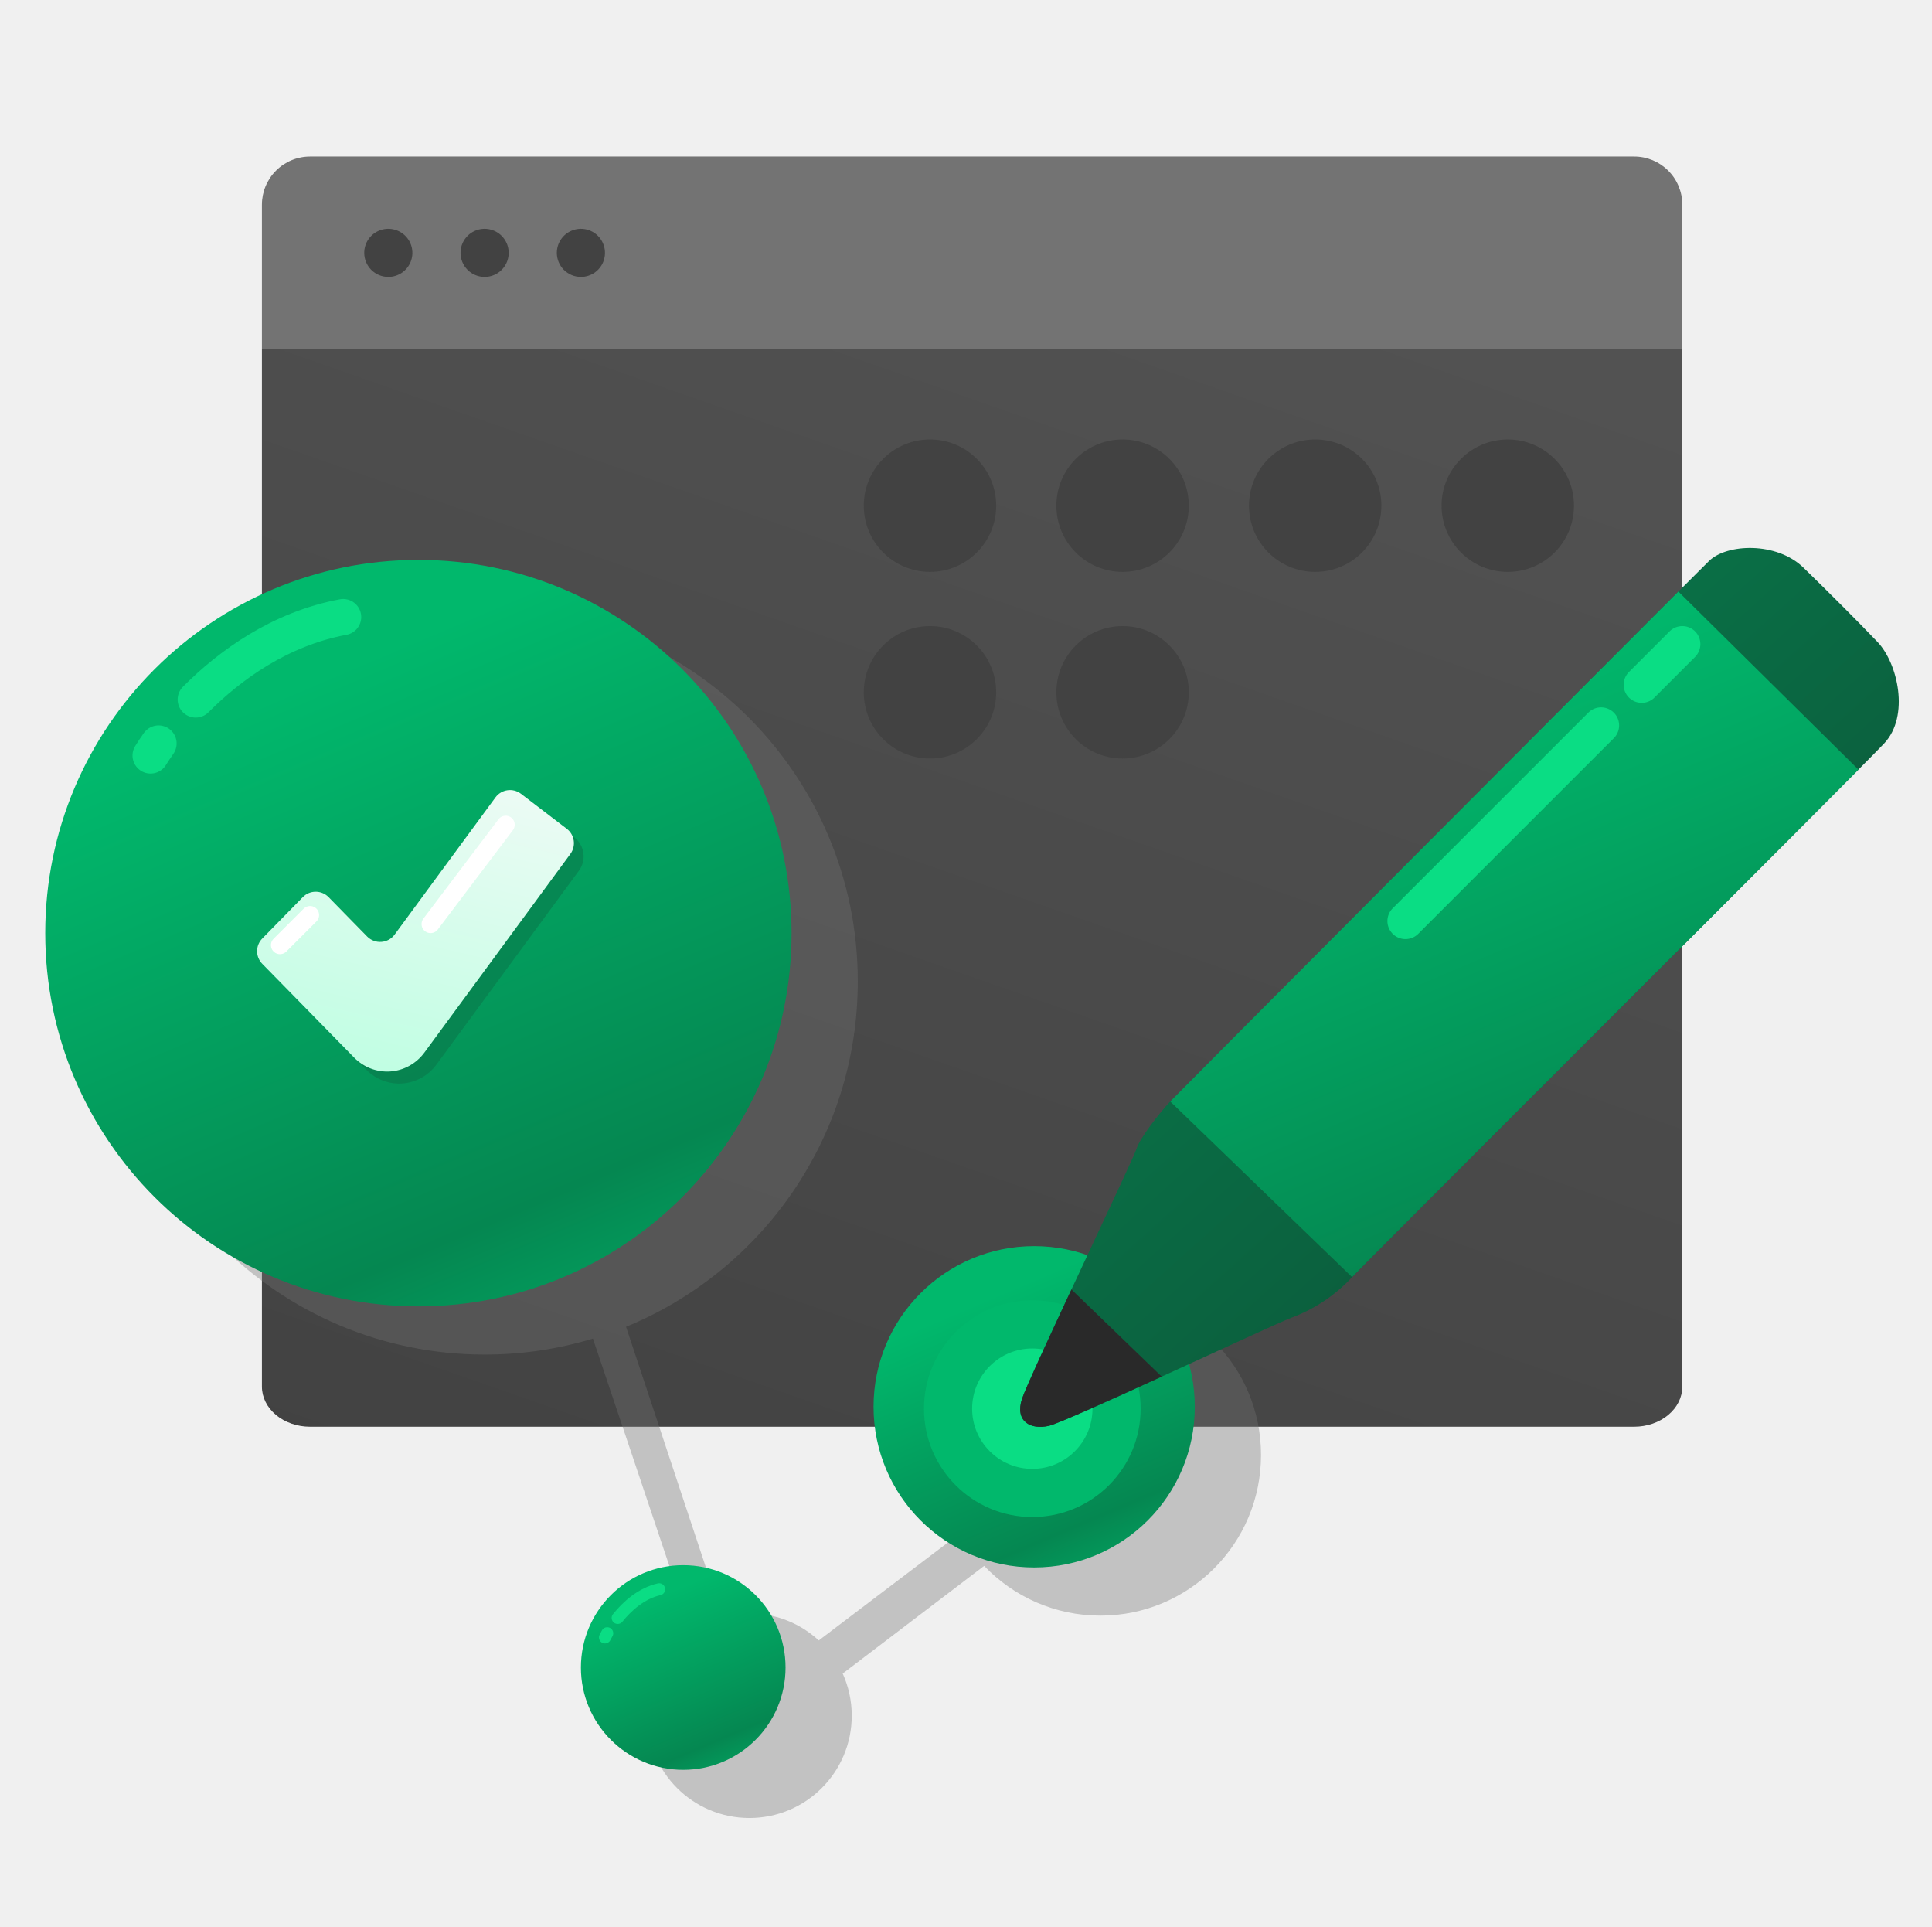
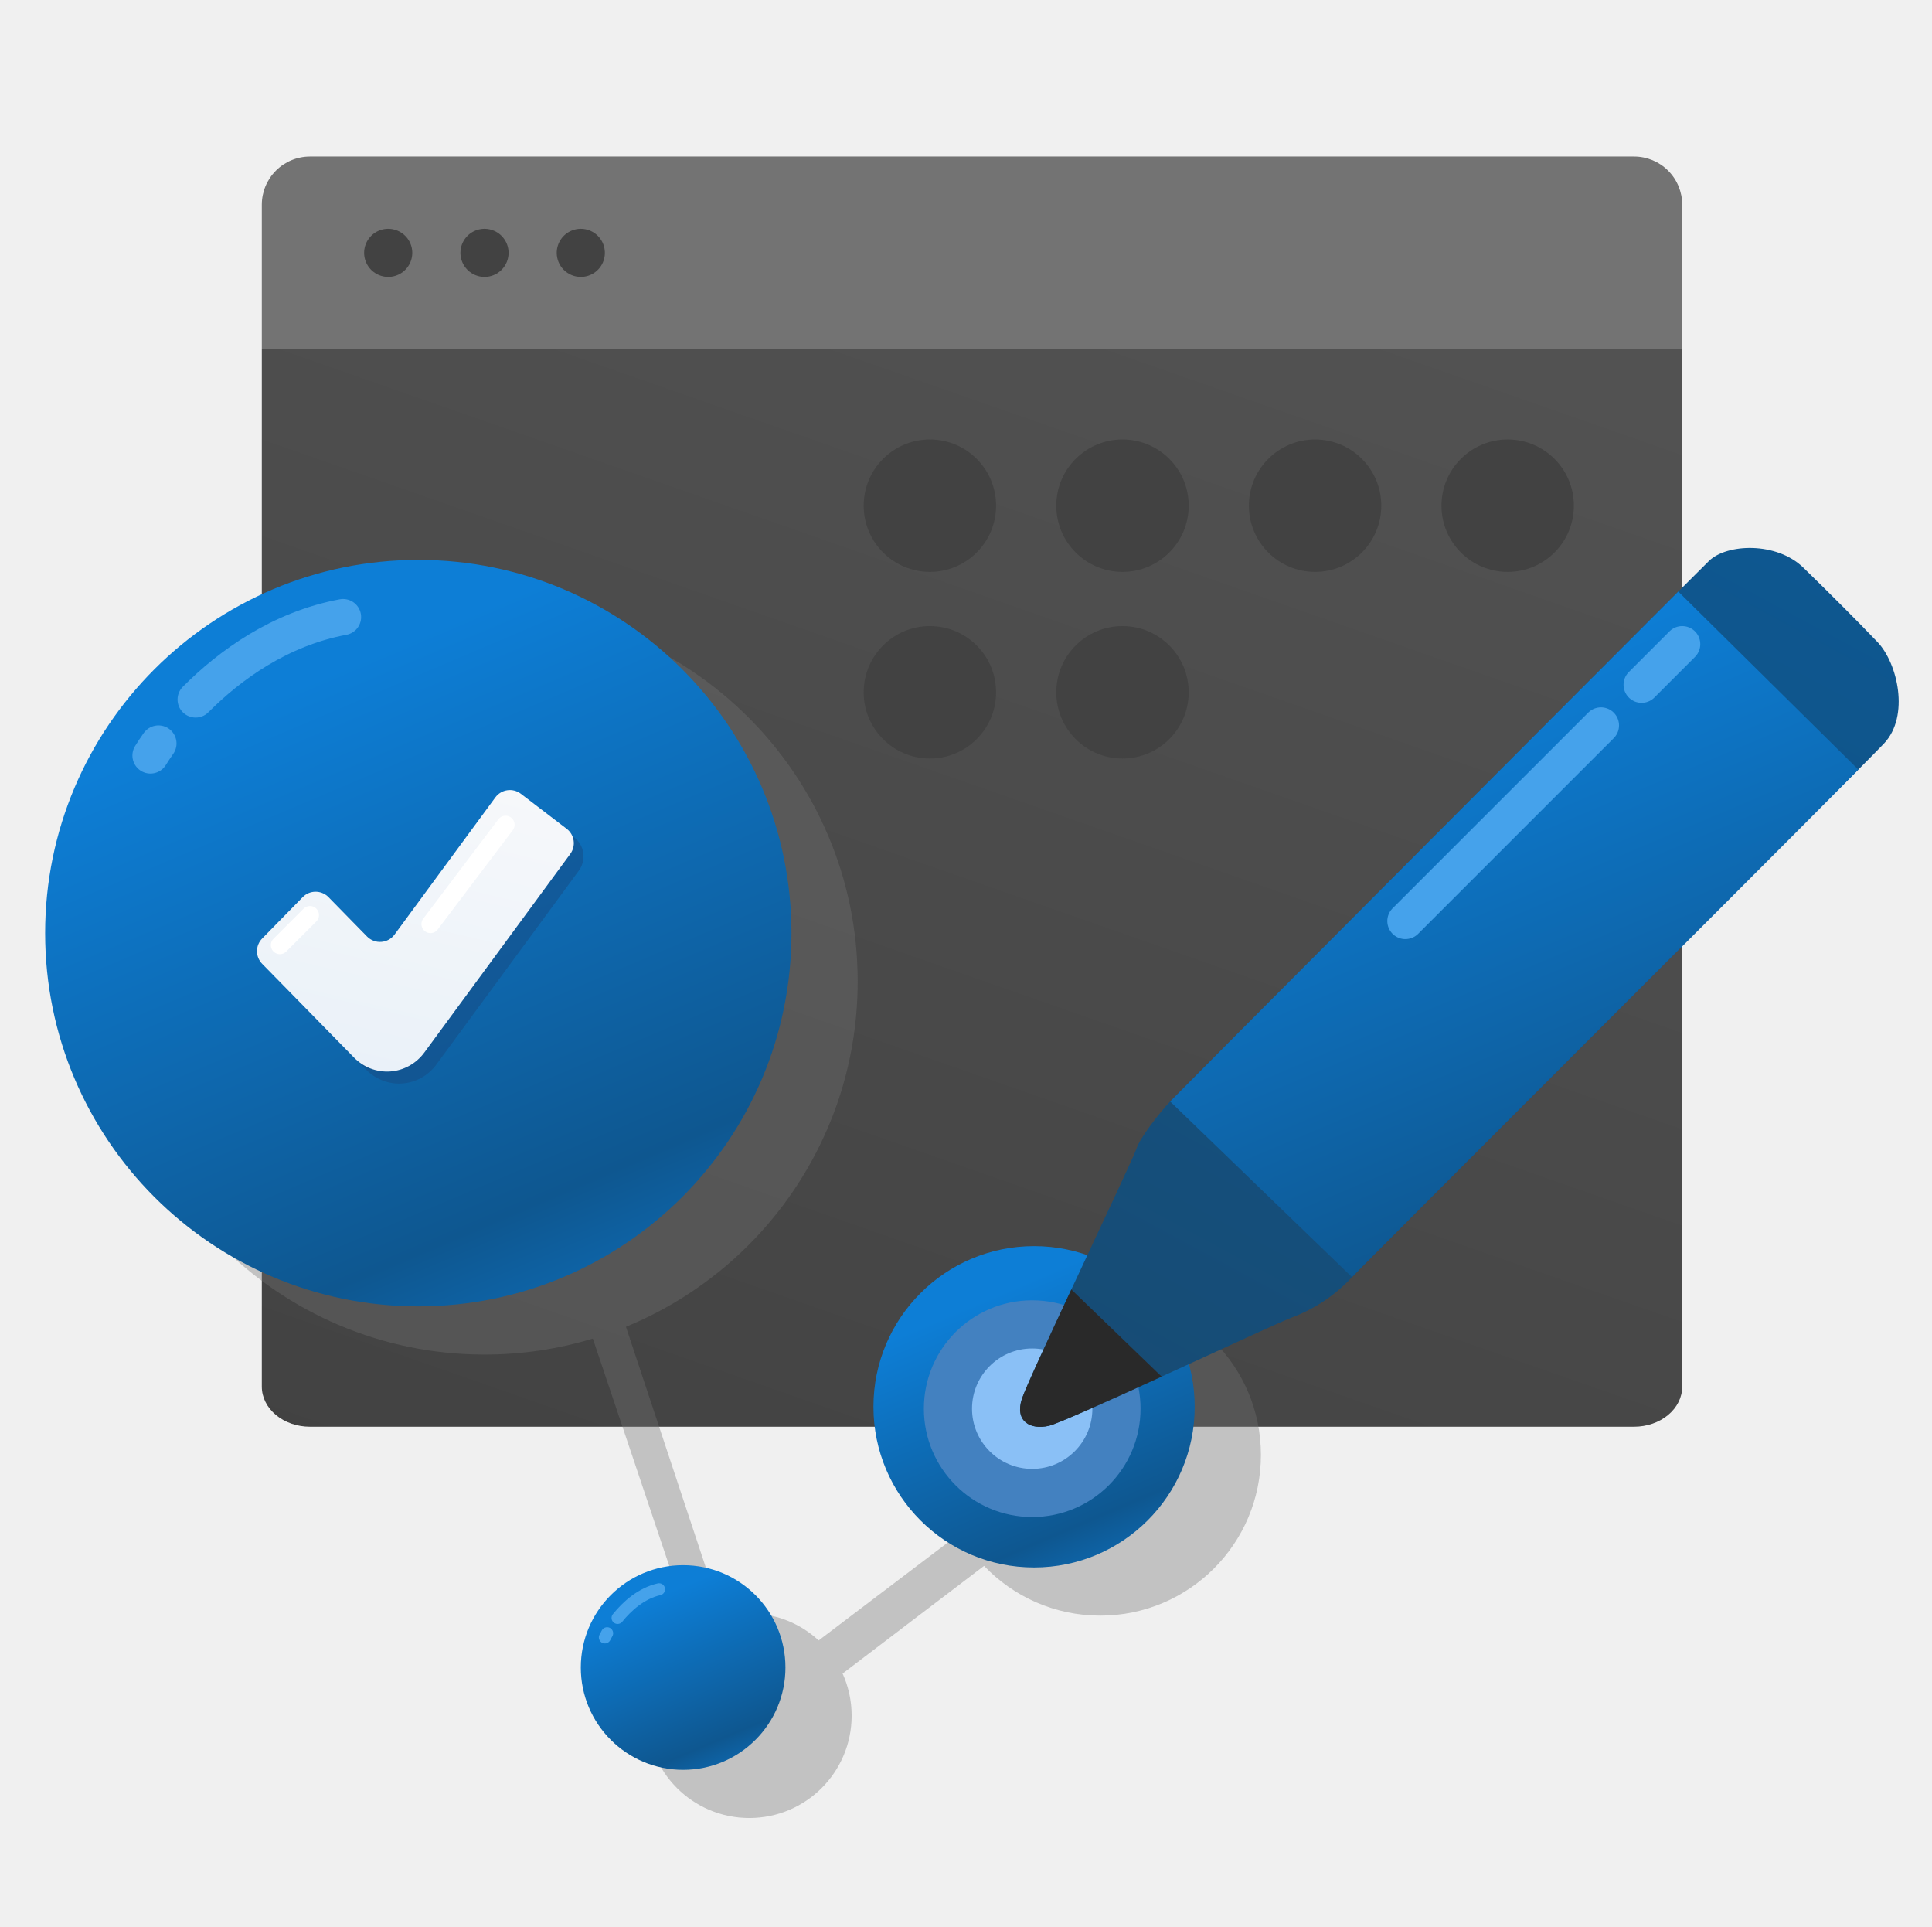
<svg xmlns="http://www.w3.org/2000/svg" width="321" height="320" viewBox="0 0 321 320" fill="none">
-   <path d="M43.517 58H279.517V230.339C279.517 232.105 278.674 233.8 277.173 235.049C275.673 236.298 273.638 237 271.517 237H51.517C49.395 237 47.36 236.298 45.86 235.049C44.359 233.8 43.517 232.105 43.517 230.339V58Z" fill="url(#paint0_linear_286_1398)" />
-   <path d="M43.517 58H279.517V34C279.517 31.878 278.674 29.843 277.173 28.343C275.673 26.843 273.638 26 271.517 26H51.517C49.395 26 47.36 26.843 45.86 28.343C44.359 29.843 43.517 31.878 43.517 34V58Z" fill="#737373" />
-   <path d="M92.517 42C92.517 41.209 92.751 40.435 93.191 39.778C93.63 39.12 94.255 38.607 94.986 38.304C95.717 38.002 96.521 37.922 97.297 38.077C98.073 38.231 98.786 38.612 99.345 39.172C99.904 39.731 100.285 40.444 100.44 41.22C100.594 41.996 100.515 42.8 100.212 43.531C99.909 44.262 99.397 44.886 98.739 45.326C98.081 45.765 97.308 46 96.517 46C95.456 46 94.438 45.579 93.688 44.828C92.938 44.078 92.517 43.061 92.517 42ZM76.517 42C76.517 41.209 76.751 40.435 77.191 39.778C77.63 39.12 78.255 38.607 78.986 38.304C79.717 38.002 80.521 37.922 81.297 38.077C82.073 38.231 82.786 38.612 83.345 39.172C83.904 39.731 84.285 40.444 84.44 41.22C84.594 41.996 84.515 42.8 84.212 43.531C83.909 44.262 83.397 44.886 82.739 45.326C82.081 45.765 81.308 46 80.517 46C79.456 46 78.438 45.579 77.688 44.828C76.938 44.078 76.517 43.061 76.517 42ZM60.517 42C60.517 41.209 60.751 40.435 61.191 39.778C61.63 39.12 62.255 38.607 62.986 38.304C63.717 38.002 64.521 37.922 65.297 38.077C66.073 38.231 66.786 38.612 67.345 39.172C67.904 39.731 68.285 40.444 68.44 41.22C68.594 41.996 68.515 42.8 68.212 43.531C67.909 44.262 67.397 44.886 66.739 45.326C66.081 45.765 65.308 46 64.517 46C63.456 46 62.438 45.579 61.688 44.828C60.938 44.078 60.517 43.061 60.517 42Z" fill="#424242" />
-   <path opacity="0.37" d="M182.827 268.38C197.567 268.38 209.517 256.43 209.517 241.69C209.517 226.95 197.567 215 182.827 215C168.086 215 156.137 226.95 156.137 241.69C156.137 246.414 157.364 250.851 159.517 254.7L136.038 272.5C133.009 269.706 128.962 268 124.517 268C122.959 268 121.45 268.21 120.017 268.602L104.017 220.401C126.606 211.142 142.517 188.934 142.517 163.01C142.517 128.768 114.758 101.01 80.517 101.01C46.275 101.01 18.517 128.768 18.517 163.01C18.517 197.251 46.275 225.01 80.517 225.01C86.777 225.01 92.82 224.082 98.517 222.356L114.87 271C110.428 274.067 107.517 279.193 107.517 285C107.517 294.389 115.128 302 124.517 302C133.905 302 141.517 294.389 141.517 285C141.517 282.505 140.979 280.135 140.013 278L163.517 260.115C168.377 265.207 175.231 268.38 182.827 268.38Z" fill="#737373" />
-   <path d="M165.517 84C165.517 90.075 160.592 95 154.517 95C148.441 95 143.517 90.075 143.517 84C143.517 77.925 148.441 73 154.517 73C160.592 73 165.517 77.925 165.517 84Z" fill="#424242" />
-   <path d="M165.517 115C165.517 121.075 160.592 126 154.517 126C148.441 126 143.517 121.075 143.517 115C143.517 108.925 148.441 104 154.517 104C160.592 104 165.517 108.925 165.517 115Z" fill="#424242" />
-   <path d="M197.517 84C197.517 90.075 192.592 95 186.517 95C180.441 95 175.517 90.075 175.517 84C175.517 77.925 180.441 73 186.517 73C192.592 73 197.517 77.925 197.517 84Z" fill="#424242" />
-   <path d="M197.517 115C197.517 121.075 192.592 126 186.517 126C180.441 126 175.517 121.075 175.517 115C175.517 108.925 180.441 104 186.517 104C192.592 104 197.517 108.925 197.517 115Z" fill="#424242" />
-   <path d="M229.517 84C229.517 90.075 224.592 95 218.517 95C212.441 95 207.517 90.075 207.517 84C207.517 77.925 212.441 73 218.517 73C224.592 73 229.517 77.925 229.517 84Z" fill="#424242" />
-   <path d="M261.517 84C261.517 90.075 256.592 95 250.517 95C244.441 95 239.517 90.075 239.517 84C239.517 77.925 244.441 73 250.517 73C256.592 73 261.517 77.925 261.517 84Z" fill="#424242" />
-   <path d="M69.517 217.007C103.758 217.007 131.517 189.248 131.517 155.007C131.517 120.765 103.758 93.007 69.517 93.007C35.275 93.007 7.517 120.765 7.517 155.007C7.517 189.248 35.275 217.007 69.517 217.007Z" fill="url(#paint1_linear_286_1398)" />
-   <path d="M113.517 293.997C122.905 293.997 130.517 286.386 130.517 276.997C130.517 267.608 122.905 259.997 113.517 259.997C104.128 259.997 96.517 267.608 96.517 276.997C96.517 286.386 104.128 293.997 113.517 293.997Z" fill="url(#paint2_linear_286_1398)" />
-   <path opacity="0.5" d="M46.26 162.802L60.85 177.688C62.437 179.306 64.634 180.142 66.871 179.98C69.109 179.818 71.168 178.673 72.514 176.843L96.192 144.632C97.483 142.876 97.13 140.409 95.398 139.085L89.366 134.475C87.588 133.116 85.04 133.48 83.715 135.283L68.264 156.298C66.803 158.285 63.911 158.49 62.185 156.729L57.309 151.755C55.74 150.155 53.163 150.155 51.595 151.756L46.259 157.203C44.736 158.758 44.736 161.247 46.26 162.802Z" fill="#0A7147" />
-   <path d="M43.574 160.102L58.85 175.688C60.437 177.306 62.634 178.142 64.871 177.98C67.109 177.818 69.168 176.673 70.514 174.843L94.773 141.842C95.741 140.524 95.476 138.674 94.177 137.681L86.557 131.856C85.223 130.837 83.312 131.11 82.318 132.463L65.567 155.246C64.472 156.736 62.302 156.889 61.008 155.569L54.594 149.026C53.418 147.826 51.485 147.826 50.309 149.027L43.574 155.903C42.431 157.069 42.431 158.936 43.574 160.102Z" fill="url(#paint3_linear_286_1398)" />
-   <path d="M84.017 137L71.541 153.5" stroke="white" stroke-width="3" stroke-linecap="round" />
-   <path d="M51.517 152L46.517 157" stroke="white" stroke-width="3" stroke-linecap="round" />
-   <path d="M171.827 260.377C186.567 260.377 198.517 248.428 198.517 233.687C198.517 218.947 186.567 206.997 171.827 206.997C157.086 206.997 145.137 218.947 145.137 233.687C145.137 248.428 157.086 260.377 171.827 260.377Z" fill="url(#paint4_linear_286_1398)" />
-   <path d="M171.517 252C181.458 252 189.517 243.941 189.517 234C189.517 224.059 181.458 216 171.517 216C161.575 216 153.517 224.059 153.517 234C153.517 243.941 161.575 252 171.517 252Z" fill="#01B86C" />
-   <path d="M171.517 244C177.039 244 181.517 239.523 181.517 234C181.517 228.477 177.039 224 171.517 224C165.994 224 161.517 228.477 161.517 234C161.517 239.523 165.994 244 171.517 244Z" fill="#0ADD84" />
-   <path d="M169.806 232.36C171.028 228.633 188.325 192.547 188.833 190.828C189.341 189.109 192.707 184.78 194.433 182.971C196.159 181.162 281.027 96.037 283.971 93.171C286.915 90.305 295.171 89.947 299.64 94.293C304.109 98.639 308.586 103.119 311.951 106.64C315.316 110.161 317.324 118.94 313.07 123.477C308.816 128.014 227.621 208.955 224.652 212.153C221.866 215.152 218.416 217.459 214.579 218.888C210.847 220.324 177.373 236.126 174.287 236.848C171.201 237.57 168.583 236.087 169.806 232.36Z" fill="url(#paint5_linear_286_1398)" />
-   <path d="M169.806 232.36C168.583 236.087 171.201 237.57 174.287 236.848C175.765 236.502 184.207 232.7 193.017 228.673L178.017 214.201C174.031 222.735 170.347 230.712 169.806 232.36Z" fill="#292929" />
-   <path d="M224.652 212.153C227.28 209.323 291.166 145.612 308.782 127.843L278.861 98.267C259.976 117.153 195.93 181.402 194.433 182.971L224.652 212.153Z" fill="url(#paint6_linear_286_1398)" />
-   <path d="M25.017 125.5C25.377 124.916 25.821 124.242 26.345 123.5M57.017 102.5C46.499 104.457 38.188 110.502 32.517 116.199" stroke="#0ADD84" stroke-width="6" stroke-linecap="round" />
-   <path d="M100.517 272C100.618 271.797 100.743 271.563 100.89 271.304M109.517 264C106.559 264.681 104.221 266.783 102.626 268.765" stroke="#0ADD84" stroke-width="2" stroke-linecap="round" />
-   <path d="M279.517 107L272.767 113.75M233.517 153L266.017 120.5" stroke="#0ADD84" stroke-width="6" stroke-linecap="round" />
+   <path d="M43.5 58H279.5V230.339C279.5 232.105 278.657 233.8 277.157 235.049C275.657 236.298 273.622 237 271.5 237H51.5C49.378 237 47.343 236.298 45.843 235.049C44.343 233.8 43.5 232.105 43.5 230.339V58Z" fill="url(#paint0_linear_10566_33374)" />
+   <path d="M43.5 58H279.5V34C279.5 31.878 278.657 29.843 277.157 28.343C275.657 26.843 273.622 26 271.5 26H51.5C49.378 26 47.343 26.843 45.843 28.343C44.343 29.843 43.5 31.878 43.5 34V58Z" fill="#737373" />
+   <path d="M92.5 42C92.5 41.209 92.735 40.435 93.174 39.778C93.614 39.12 94.238 38.607 94.969 38.304C95.7 38.002 96.504 37.922 97.28 38.077C98.056 38.231 98.769 38.612 99.328 39.172C99.888 39.731 100.269 40.444 100.423 41.22C100.577 41.996 100.498 42.8 100.195 43.531C99.893 44.262 99.38 44.886 98.722 45.326C98.064 45.765 97.291 46 96.5 46C95.439 46 94.422 45.579 93.672 44.828C92.921 44.078 92.5 43.061 92.5 42ZM76.5 42C76.5 41.209 76.735 40.435 77.174 39.778C77.614 39.12 78.238 38.607 78.969 38.304C79.7 38.002 80.504 37.922 81.28 38.077C82.056 38.231 82.769 38.612 83.328 39.172C83.888 39.731 84.269 40.444 84.423 41.22C84.578 41.996 84.498 42.8 84.195 43.531C83.893 44.262 83.38 44.886 82.722 45.326C82.064 45.765 81.291 46 80.5 46C79.439 46 78.422 45.579 77.672 44.828C76.921 44.078 76.5 43.061 76.5 42ZM60.5 42C60.5 41.209 60.735 40.435 61.174 39.778C61.614 39.12 62.238 38.607 62.969 38.304C63.7 38.002 64.504 37.922 65.28 38.077C66.056 38.231 66.769 38.612 67.328 39.172C67.888 39.731 68.269 40.444 68.423 41.22C68.578 41.996 68.498 42.8 68.195 43.531C67.893 44.262 67.38 44.886 66.722 45.326C66.064 45.765 65.291 46 64.5 46C63.439 46 62.422 45.579 61.672 44.828C60.921 44.078 60.5 43.061 60.5 42Z" fill="#424242" />
+   <path opacity="0.37" d="M182.81 268.38C197.55 268.38 209.5 256.43 209.5 241.69C209.5 226.95 197.55 215 182.81 215C168.07 215 156.12 226.95 156.12 241.69C156.12 246.414 157.347 250.851 159.5 254.7L136.022 272.5C132.993 269.706 128.946 268 124.5 268C122.942 268 121.433 268.21 120 268.602L104 220.401C126.589 211.142 142.5 188.934 142.5 163.01C142.5 128.768 114.742 101.01 80.5 101.01C46.258 101.01 18.5 128.768 18.5 163.01C18.5 197.251 46.258 225.01 80.5 225.01C86.76 225.01 92.803 224.082 98.5 222.356L114.854 271C110.411 274.067 107.5 279.193 107.5 285C107.5 294.389 115.111 302 124.5 302C133.889 302 141.5 294.389 141.5 285C141.5 282.505 140.962 280.135 139.997 278L163.5 260.115C168.36 265.207 175.215 268.38 182.81 268.38Z" fill="#737373" />
+   <path d="M165.5 84C165.5 90.075 160.575 95 154.5 95C148.425 95 143.5 90.075 143.5 84C143.5 77.925 148.425 73 154.5 73C160.575 73 165.5 77.925 165.5 84Z" fill="#424242" />
+   <path d="M165.5 115C165.5 121.075 160.575 126 154.5 126C148.425 126 143.5 121.075 143.5 115C143.5 108.925 148.425 104 154.5 104C160.575 104 165.5 108.925 165.5 115Z" fill="#424242" />
+   <path d="M197.5 84C197.5 90.075 192.575 95 186.5 95C180.425 95 175.5 90.075 175.5 84C175.5 77.925 180.425 73 186.5 73C192.575 73 197.5 77.925 197.5 84Z" fill="#424242" />
+   <path d="M197.5 115C197.5 121.075 192.575 126 186.5 126C180.425 126 175.5 121.075 175.5 115C175.5 108.925 180.425 104 186.5 104C192.575 104 197.5 108.925 197.5 115Z" fill="#424242" />
+   <path d="M229.5 84C229.5 90.075 224.575 95 218.5 95C212.425 95 207.5 90.075 207.5 84C207.5 77.925 212.425 73 218.5 73C224.575 73 229.5 77.925 229.5 84Z" fill="#424242" />
+   <path d="M261.5 84C261.5 90.075 256.575 95 250.5 95C244.425 95 239.5 90.075 239.5 84C239.5 77.925 244.425 73 250.5 73C256.575 73 261.5 77.925 261.5 84Z" fill="#424242" />
+   <path d="M69.5 217.007C103.742 217.007 131.5 189.248 131.5 155.007C131.5 120.765 103.742 93.007 69.5 93.007C35.258 93.007 7.5 120.765 7.5 155.007C7.5 189.248 35.258 217.007 69.5 217.007Z" fill="url(#paint1_linear_10566_33374)" />
+   <path d="M113.5 293.997C122.889 293.997 130.5 286.386 130.5 276.997C130.5 267.608 122.889 259.997 113.5 259.997C104.111 259.997 96.5 267.608 96.5 276.997C96.5 286.386 104.111 293.997 113.5 293.997Z" fill="url(#paint2_linear_10566_33374)" />
+   <path opacity="0.5" d="M46.243 162.802L60.834 177.688C62.42 179.306 64.617 180.142 66.855 179.98C69.093 179.818 71.151 178.673 72.498 176.843L96.175 144.632C97.466 142.876 97.113 140.409 95.381 139.085L89.35 134.475C87.571 133.116 85.024 133.48 83.698 135.283L68.247 156.298C66.787 158.285 63.894 158.49 62.168 156.729L57.292 151.755C55.723 150.155 53.146 150.155 51.578 151.756L46.243 157.203C44.719 158.758 44.719 161.247 46.243 162.802Z" fill="#154A82" />
+   <path d="M43.558 160.102L58.834 175.688C60.42 177.306 62.617 178.142 64.855 177.98C67.093 177.818 69.151 176.673 70.498 174.843L94.756 141.842C95.725 140.524 95.46 138.674 94.161 137.681L86.54 131.856C85.207 130.837 83.296 131.11 82.301 132.463L65.55 155.246C64.455 156.736 62.286 156.889 60.991 155.569L54.578 149.026C53.401 147.826 51.468 147.826 50.292 149.027L43.557 155.903C42.414 157.069 42.414 158.936 43.558 160.102Z" fill="url(#paint3_linear_10566_33374)" />
+   <path d="M84 137L71.524 153.5" stroke="white" stroke-width="3" stroke-linecap="round" />
+   <path d="M51.5 152L46.5 157" stroke="white" stroke-width="3" stroke-linecap="round" />
+   <path d="M171.81 260.377C186.551 260.377 198.5 248.428 198.5 233.687C198.5 218.947 186.551 206.997 171.81 206.997C157.07 206.997 145.12 218.947 145.12 233.687C145.12 248.428 157.07 260.377 171.81 260.377Z" fill="url(#paint4_linear_10566_33374)" />
+   <path d="M171.5 252C181.441 252 189.5 243.941 189.5 234C189.5 224.059 181.441 216 171.5 216C161.559 216 153.5 224.059 153.5 234C153.5 243.941 161.559 252 171.5 252Z" fill="#4381C0" />
+   <path d="M171.5 244C177.023 244 181.5 239.523 181.5 234C181.5 228.477 177.023 224 171.5 224C165.977 224 161.5 228.477 161.5 234C161.5 239.523 165.977 244 171.5 244Z" fill="#8AC0F6" />
+   <path d="M169.79 232.36C171.012 228.633 188.309 192.547 188.817 190.828C189.325 189.109 192.691 184.78 194.417 182.971C196.143 181.162 281.011 96.037 283.955 93.171C286.899 90.305 295.155 89.947 299.624 94.293C304.093 98.639 308.57 103.119 311.935 106.64C315.3 110.161 317.308 118.94 313.054 123.477C308.8 128.014 227.605 208.955 224.636 212.153C221.849 215.152 218.4 217.459 214.563 218.888C210.831 220.324 177.357 236.126 174.271 236.848C171.185 237.57 168.567 236.087 169.79 232.36Z" fill="url(#paint5_linear_10566_33374)" />
+   <path d="M169.79 232.36C168.567 236.087 171.185 237.57 174.271 236.848C175.748 236.502 184.191 232.7 193 228.673L178 214.201C174.014 222.735 170.33 230.712 169.79 232.36Z" fill="#292929" />
+   <path d="M224.636 212.153C227.263 209.323 291.149 145.612 308.765 127.843L278.844 98.267C259.959 117.153 195.914 181.402 194.417 182.971L224.636 212.153Z" fill="url(#paint6_linear_10566_33374)" />
+   <path d="M25 125.5C25.361 124.916 25.804 124.242 26.328 123.5M57 102.5C46.482 104.457 38.171 110.502 32.5 116.199" stroke="#45A2EB" stroke-width="6" stroke-linecap="round" />
+   <path d="M100.5 272C100.601 271.797 100.726 271.563 100.874 271.304M109.5 264C106.542 264.681 104.204 266.783 102.609 268.765" stroke="#45A2EB" stroke-width="2" stroke-linecap="round" />
+   <path d="M279.5 107L272.75 113.75M233.5 153L266 120.5" stroke="#45A2EB" stroke-width="6" stroke-linecap="round" />
  <defs>
-     <linearGradient id="paint0_linear_286_1398" x1="75" y1="252" x2="154.826" y2="23.955" gradientUnits="userSpaceOnUse">
+     <linearGradient id="paint0_linear_10566_33374" x1="74.983" y1="252" x2="154.81" y2="23.955" gradientUnits="userSpaceOnUse">
      <stop stop-color="#424242" />
      <stop offset="1" stop-color="#525252" />
    </linearGradient>
-     <linearGradient id="paint1_linear_286_1398" x1="102.517" y1="243" x2="47.963" y2="114.735" gradientUnits="userSpaceOnUse">
-       <stop stop-color="#01B86C" />
-       <stop offset="0.323" stop-color="#058751" />
-       <stop offset="1" stop-color="#01B86C" />
+     <linearGradient id="paint1_linear_10566_33374" x1="102.5" y1="243" x2="47.947" y2="114.735" gradientUnits="userSpaceOnUse">
+       <stop stop-color="#0D7ED6" />
+       <stop offset="0.323" stop-color="#0E5790" />
+       <stop offset="1" stop-color="#0D7ED6" />
    </linearGradient>
-     <linearGradient id="paint2_linear_286_1398" x1="122.565" y1="301.124" x2="107.607" y2="265.955" gradientUnits="userSpaceOnUse">
-       <stop stop-color="#01B86C" />
-       <stop offset="0.323" stop-color="#058751" />
-       <stop offset="1" stop-color="#01B86C" />
+     <linearGradient id="paint2_linear_10566_33374" x1="122.548" y1="301.124" x2="107.59" y2="265.955" gradientUnits="userSpaceOnUse">
+       <stop stop-color="#0D7ED6" />
+       <stop offset="0.323" stop-color="#0E5790" />
+       <stop offset="1" stop-color="#0D7ED6" />
    </linearGradient>
-     <linearGradient id="paint3_linear_286_1398" x1="55.061" y1="193.051" x2="74.196" y2="111.93" gradientUnits="userSpaceOnUse">
-       <stop stop-color="#B2FFDD" />
+     <linearGradient id="paint3_linear_10566_33374" x1="55.045" y1="193.051" x2="74.18" y2="111.93" gradientUnits="userSpaceOnUse">
+       <stop stop-color="#E6EFF9" />
      <stop offset="1" stop-color="#FAFAFA" />
    </linearGradient>
-     <linearGradient id="paint4_linear_286_1398" x1="186.033" y1="271.567" x2="162.548" y2="216.351" gradientUnits="userSpaceOnUse">
-       <stop stop-color="#01B86C" />
-       <stop offset="0.323" stop-color="#058751" />
-       <stop offset="1" stop-color="#01B86C" />
+     <linearGradient id="paint4_linear_10566_33374" x1="186.016" y1="271.567" x2="162.532" y2="216.351" gradientUnits="userSpaceOnUse">
+       <stop stop-color="#0D7ED6" />
+       <stop offset="0.323" stop-color="#0E5790" />
+       <stop offset="1" stop-color="#0D7ED6" />
    </linearGradient>
-     <linearGradient id="paint5_linear_286_1398" x1="256.017" y1="203.5" x2="208.017" y2="150" gradientUnits="userSpaceOnUse">
-       <stop stop-color="#0B5C3C" />
-       <stop offset="1" stop-color="#0A7147" />
+     <linearGradient id="paint5_linear_10566_33374" x1="162.059" y1="284.575" x2="272.69" y2="79.681" gradientUnits="userSpaceOnUse">
+       <stop stop-color="#1A486B" />
+       <stop offset="1" stop-color="#0E5790" />
    </linearGradient>
-     <linearGradient id="paint6_linear_286_1398" x1="282.039" y1="236.026" x2="232.076" y2="118.077" gradientUnits="userSpaceOnUse">
-       <stop stop-color="#01B86C" />
-       <stop offset="0.323" stop-color="#058751" />
-       <stop offset="1" stop-color="#01B86C" />
+     <linearGradient id="paint6_linear_10566_33374" x1="282.022" y1="236.026" x2="232.06" y2="118.077" gradientUnits="userSpaceOnUse">
+       <stop stop-color="#0D7ED6" />
+       <stop offset="0.323" stop-color="#0E5790" />
+       <stop offset="1" stop-color="#0D7ED6" />
    </linearGradient>
  </defs>
</svg>
